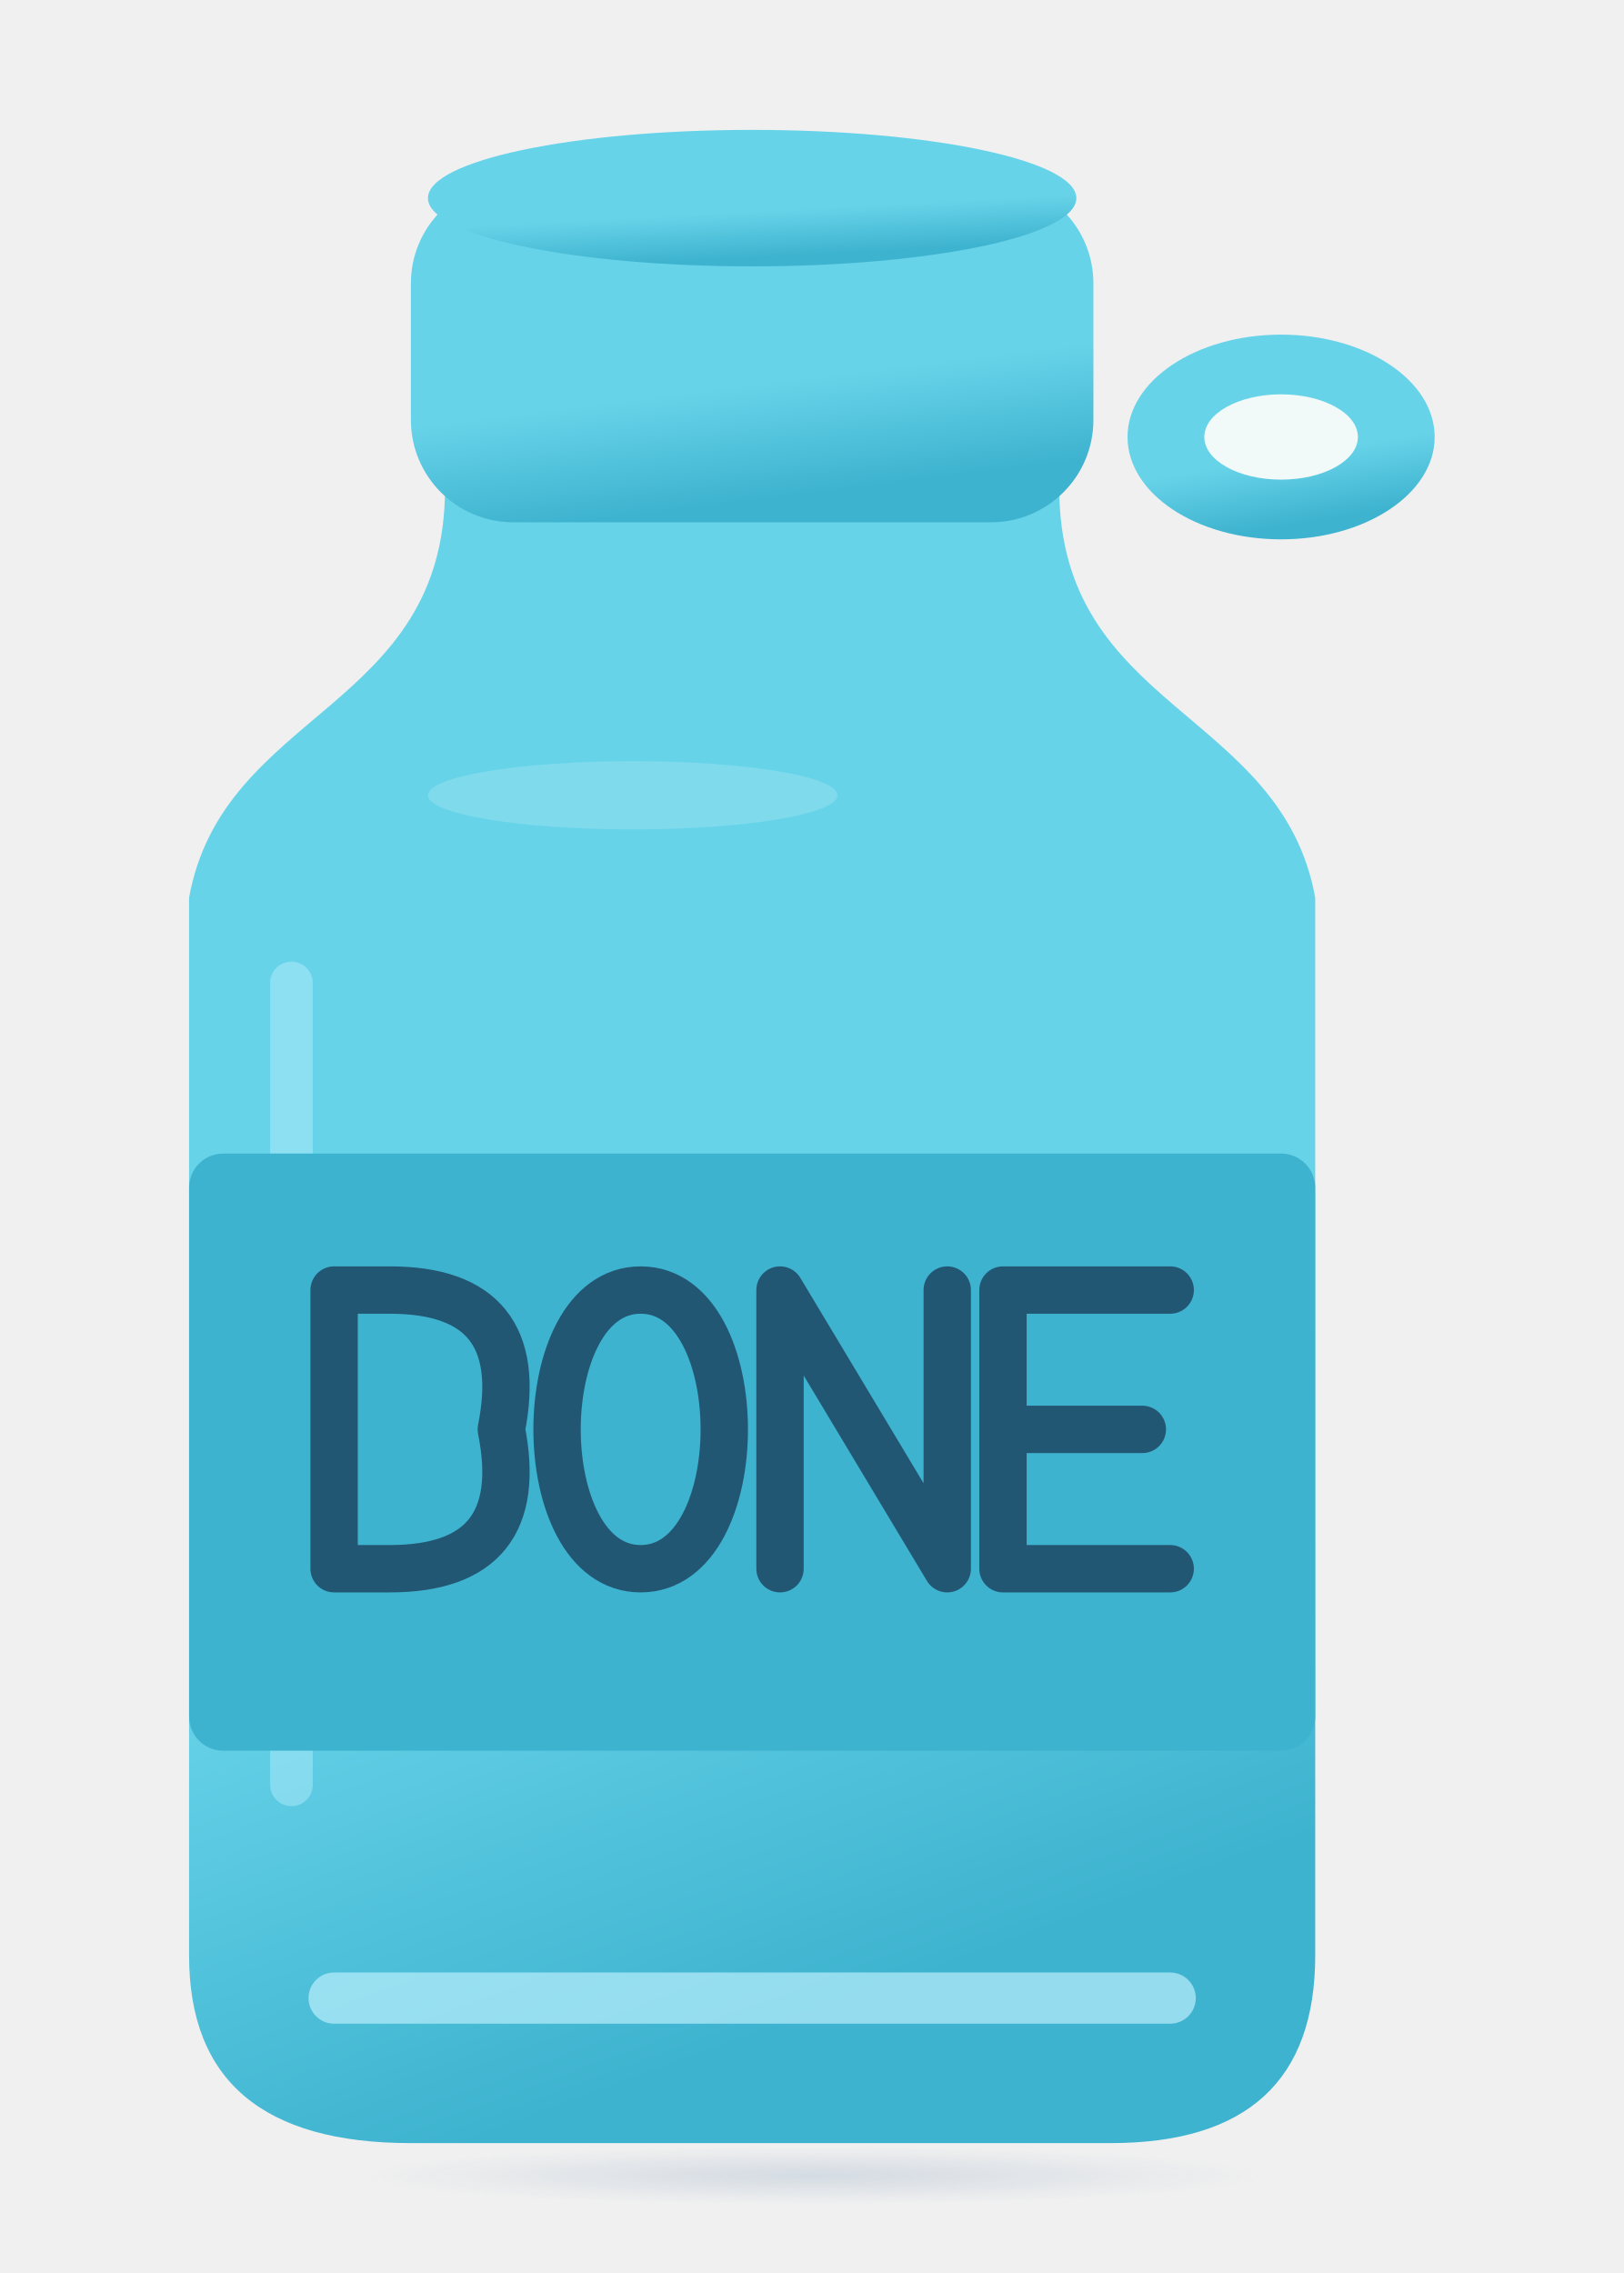
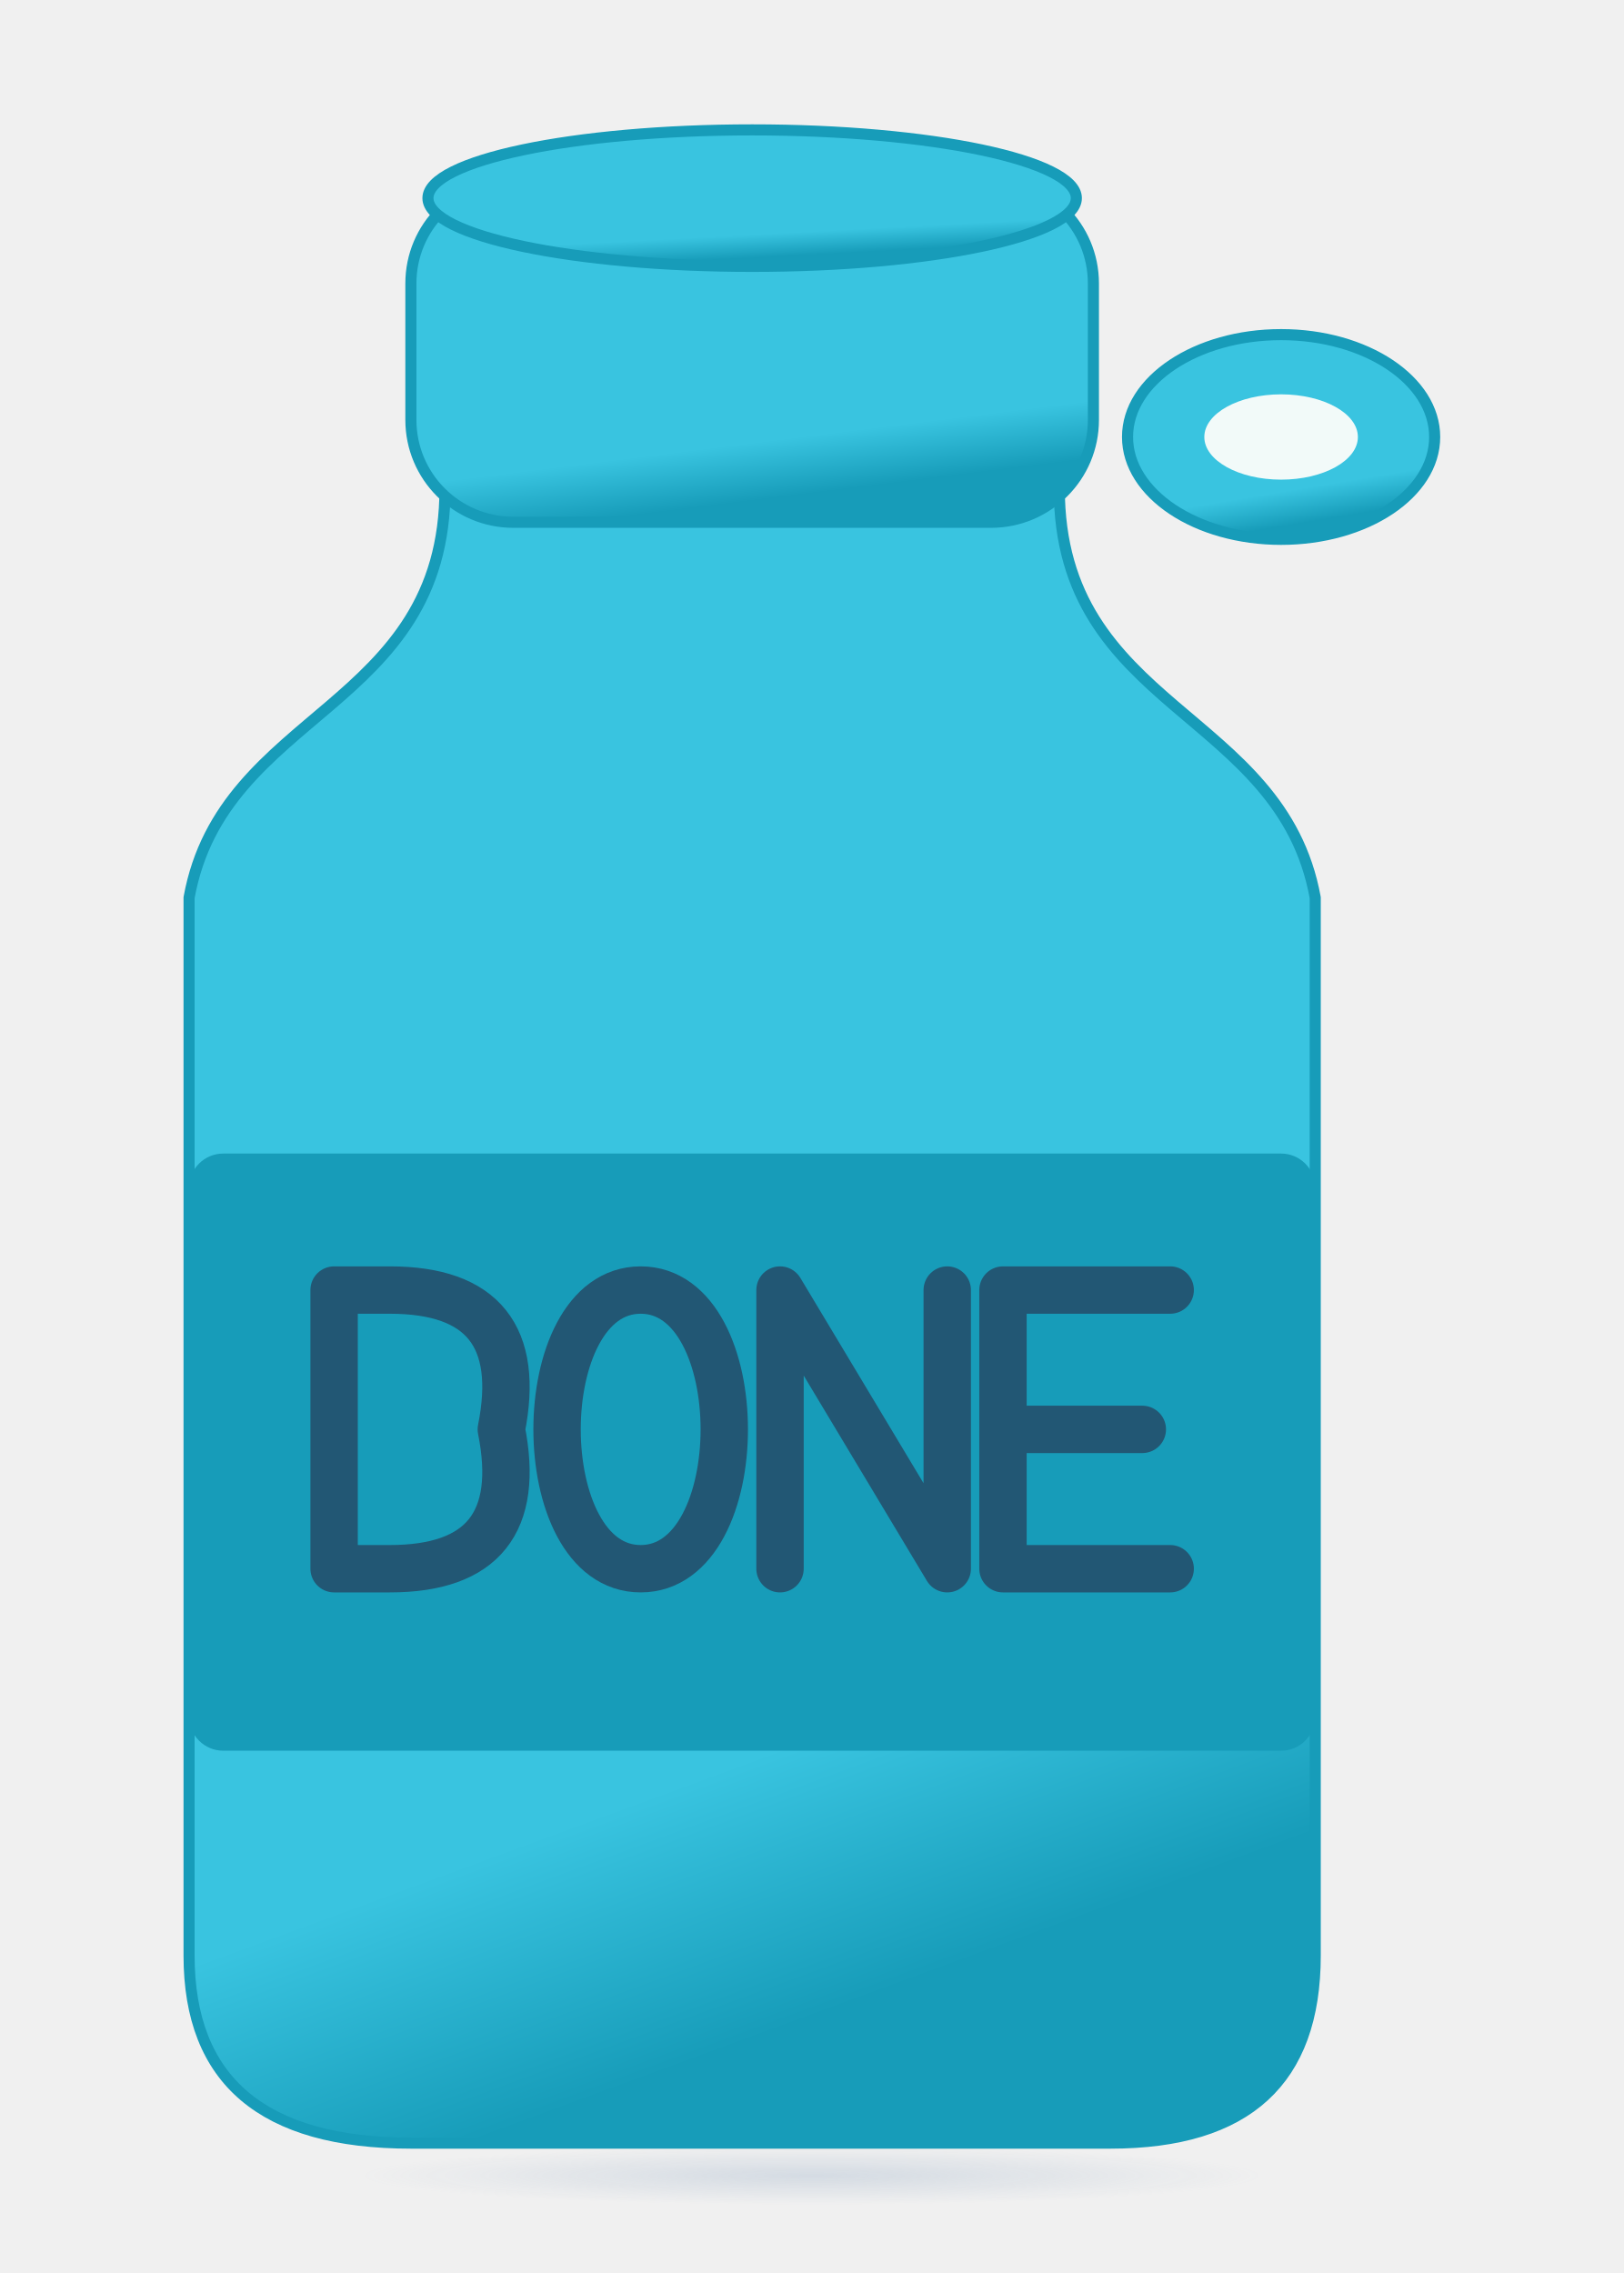
<svg xmlns="http://www.w3.org/2000/svg" viewBox="0 0 100 140" width="100" height="140" preserveAspectRatio="xMidYMid meet">
  <defs>
    <linearGradient id="cyan" x1="0" y1="0" x2=".25" y2="1">
-       <stop stop-color="#67d3e9" />
-       <stop offset=".68" stop-color="#67d3e9" />
-       <stop offset="1" stop-color="#3eb3cf" />
+       <stop stop-color="#39c4e0" />
+       <stop offset=".84" stop-color="#39c4e0" />
+       <stop offset="1" stop-color="#179cb9" />
    </linearGradient>
    <radialGradient id="floor-shadow">
      <stop stop-color="#6486ad" stop-opacity=".2" />
      <stop offset=".5" stop-color="#6486ad" stop-opacity=".1" />
      <stop offset="1" stop-color="#6486ad" stop-opacity="0" />
    </radialGradient>
  </defs>
  <ellipse cx="50.0" cy="134" rx="28" ry="1.8" fill="url(#floor-shadow)" />
  <g id="item-model" transform="translate(-6.220339 -4.610169) scale(1.050847)">
-     <ellipse cx="81" cy="30" rx="9" ry="6" fill="url(#cyan)" />
+     <ellipse cx="81" cy="30" rx="9" ry="6" fill="url(#cyan)" stroke="#179cb9" stroke-width=".65" stroke-linejoin="round" />
    <ellipse cx="81" cy="30" rx="4.5" ry="2.5" fill="#f2faf9" />
-     <path d="M32 33 C32 46 19 46 17 57 L17 119 Q17 130 30 130 L71 130 Q83 130 83 119 L83 57 C81 46 68 46 68 33Z" fill="url(#cyan)" />
-     <rect x="30" y="15" width="40" height="20" rx="6" fill="url(#cyan)" />
-     <ellipse cx="50" cy="16" rx="19" ry="4" fill="url(#cyan)" />
-     <ellipse cx="43" cy="51" rx="12" ry="2" fill="#fff" opacity=".16" />
-     <path d="M23 62 V109" fill="none" stroke="#c2f2ff" stroke-width="2.5" stroke-linecap="round" stroke-linejoin="round" opacity=".4" />
-     <rect x="17" y="72" width="66" height="35" rx="2" fill="#3eb3cf" />
+     <path d="M32 33 C32 46 19 46 17 57 L17 119 Q17 130 30 130 L71 130 Q83 130 83 119 L83 57 C81 46 68 46 68 33Z" fill="url(#cyan)" stroke="#179cb9" stroke-width=".65" stroke-linejoin="round" />
+     <rect x="30" y="15" width="40" height="20" rx="6" fill="url(#cyan)" stroke="#179cb9" stroke-width=".65" stroke-linejoin="round" />
+     <ellipse cx="50" cy="16" rx="19" ry="4" fill="url(#cyan)" stroke="#179cb9" stroke-width=".65" stroke-linejoin="round" />
+     <rect x="17" y="72" width="66" height="35" rx="2" fill="#179cb9" />
    <g transform="translate(25.500 80) scale(1.63333)">
      <g transform="translate(0 0)">
        <path d="M0 0 V10 H2 Q7 10 6 5 Q7 0 2 0Z" fill="none" stroke="#225774" stroke-width="1.7" stroke-linecap="round" stroke-linejoin="round" />
      </g>
      <g transform="translate(8 0)">
        <path d="M3 0 C-1 0 -1 10 3 10 C7 10 7 0 3 0Z" fill="none" stroke="#225774" stroke-width="1.7" stroke-linecap="round" stroke-linejoin="round" />
      </g>
      <g transform="translate(16 0)">
        <path d="M0 10 V0 L6 10 V0" fill="none" stroke="#225774" stroke-width="1.7" stroke-linecap="round" stroke-linejoin="round" />
      </g>
      <g transform="translate(24 0)">
        <path d="M6 0 H0 V10 H6 M0 5 H5" fill="none" stroke="#225774" stroke-width="1.7" stroke-linecap="round" stroke-linejoin="round" />
      </g>
    </g>
-     <rect x="24" y="120" width="52" height="3" rx="1.5" fill="#c2f2ff" opacity=".65" />
  </g>
</svg>
